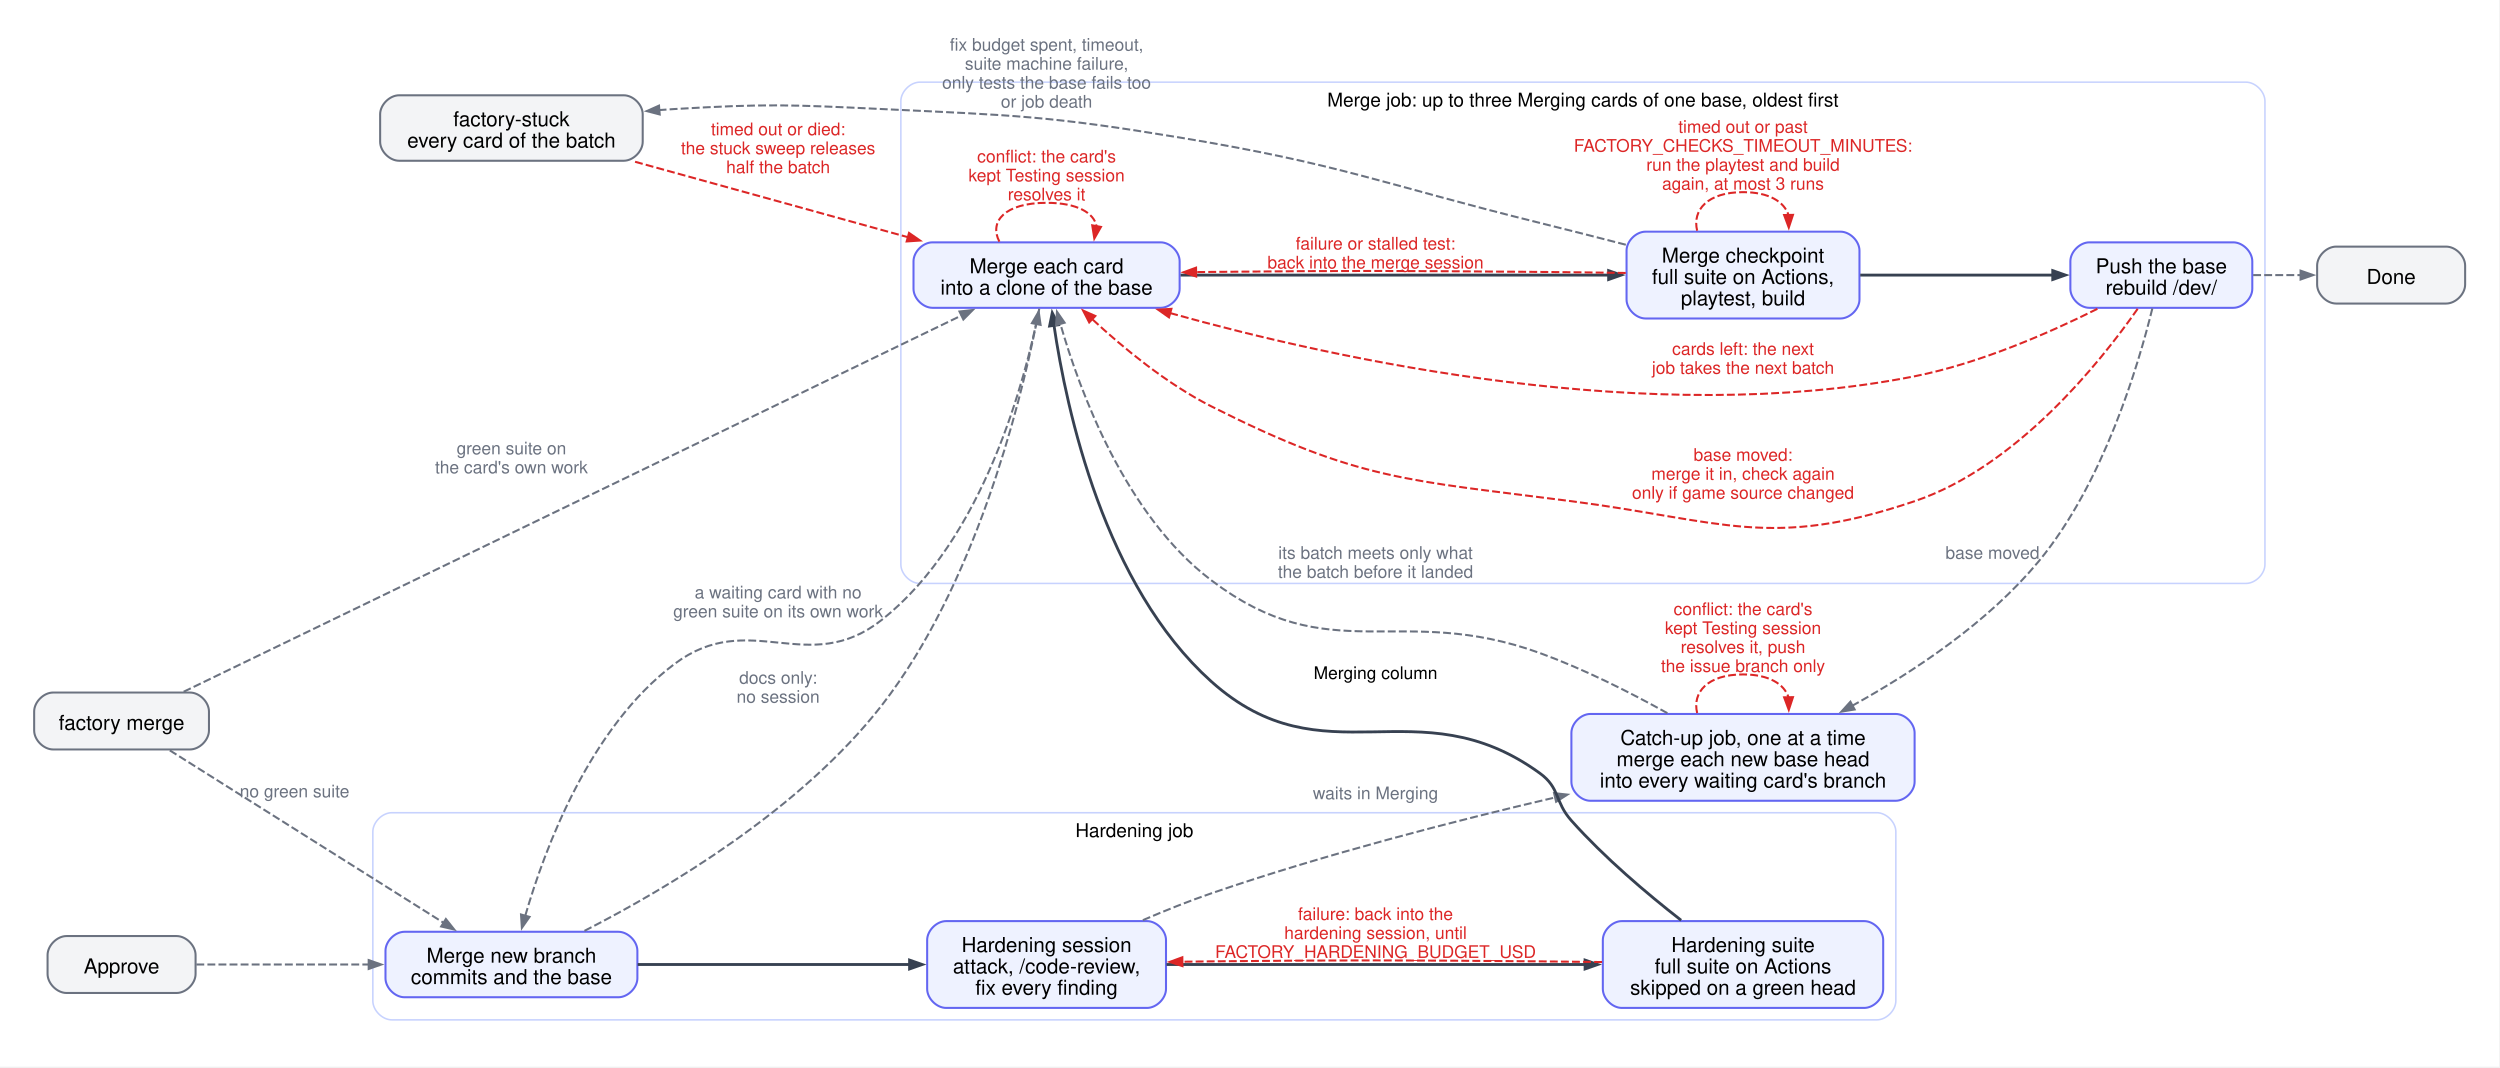
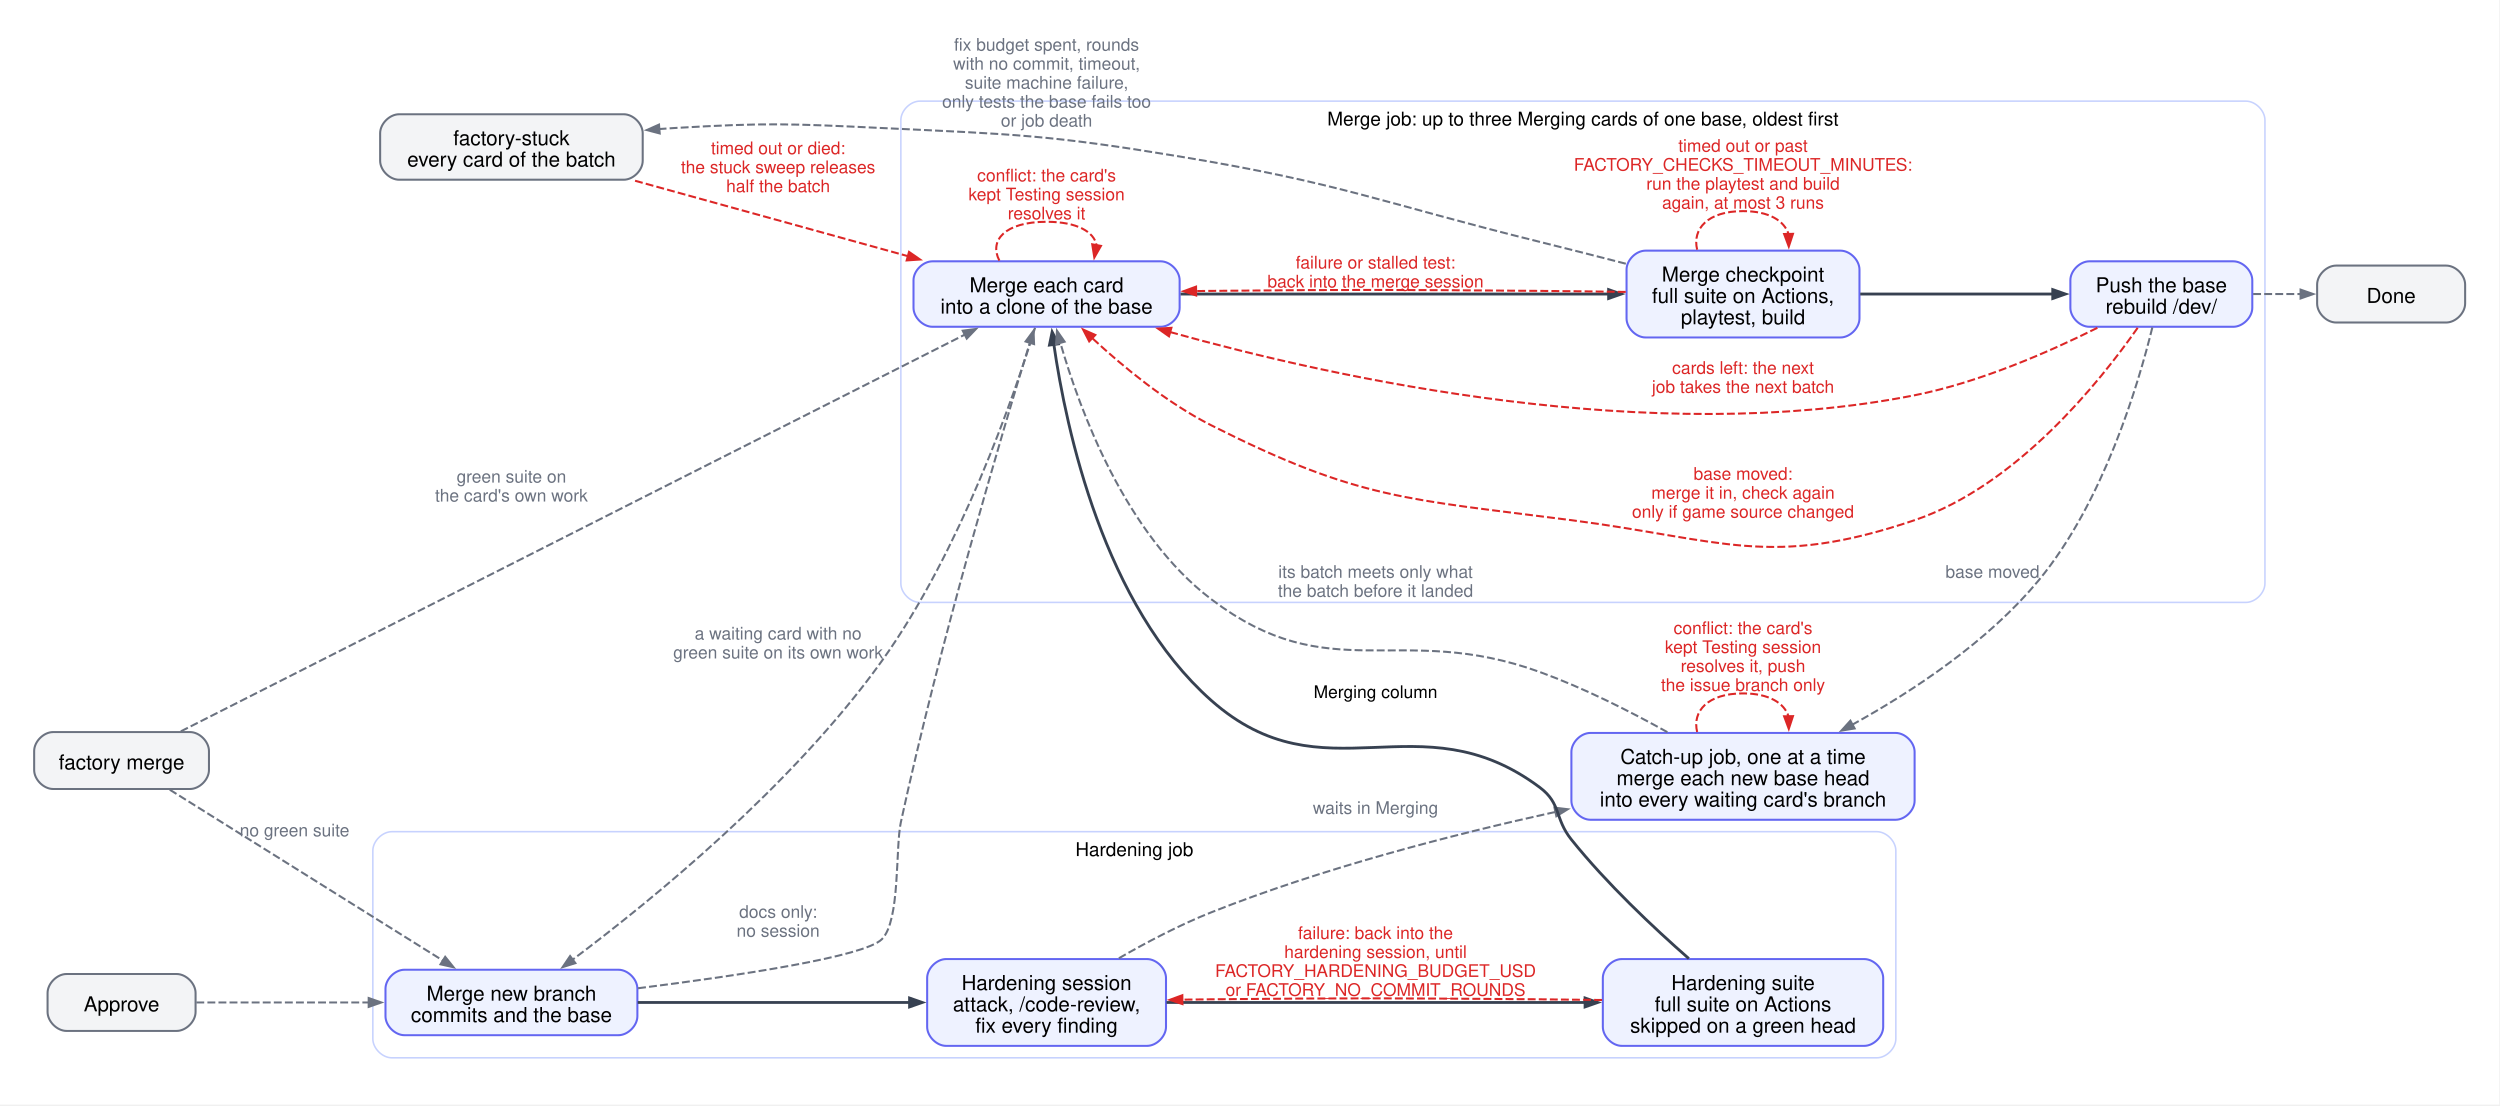
- <svg xmlns="http://www.w3.org/2000/svg" width="1581pt" height="675pt" viewBox="0.00 0.00 1581.00 675.00">
-   <g id="graph0" class="graph" transform="scale(1 1) rotate(0) translate(21.6 652.96)">
-     <polygon fill="white" stroke="none" points="-21.6,21.6 -21.6,-652.96 1558.95,-652.96 1558.95,21.6 -21.6,21.6" />
+ <svg xmlns="http://www.w3.org/2000/svg" width="1581pt" height="699pt" viewBox="0.00 0.00 1581.00 699.00">
+   <g id="graph0" class="graph" transform="scale(1 1) rotate(0) translate(21.6 676.96)">
+     <polygon fill="white" stroke="none" points="-21.6,21.6 -21.6,-676.96 1558.95,-676.96 1558.95,21.6 -21.6,21.6" />
    <g id="clust1" class="cluster">
-       <path fill="white" stroke="#c7d2fe" d="M226.18,-8C226.18,-8 1165.33,-8 1165.33,-8 1171.33,-8 1177.33,-14 1177.33,-20 1177.33,-20 1177.33,-127 1177.33,-127 1177.33,-133 1171.33,-139 1165.33,-139 1165.33,-139 226.18,-139 226.18,-139 220.18,-139 214.18,-133 214.18,-127 214.18,-127 214.18,-20 214.18,-20 214.18,-14 220.18,-8 226.18,-8" />
-       <text xml:space="preserve" text-anchor="middle" x="695.75" y="-123.6" font-family="Helvetica,sans-Serif" font-size="12.00">Hardening job</text>
+       <path fill="white" stroke="#c7d2fe" d="M226.18,-8C226.18,-8 1165.33,-8 1165.33,-8 1171.33,-8 1177.33,-14 1177.33,-20 1177.33,-20 1177.33,-139 1177.33,-139 1177.33,-145 1171.33,-151 1165.33,-151 1165.33,-151 226.18,-151 226.18,-151 220.18,-151 214.18,-145 214.18,-139 214.18,-139 214.18,-20 214.18,-20 214.18,-14 220.18,-8 226.18,-8" />
+       <text xml:space="preserve" text-anchor="middle" x="695.75" y="-135.6" font-family="Helvetica,sans-Serif" font-size="12.00">Hardening job</text>
    </g>
    <g id="clust2" class="cluster">
-       <path fill="white" stroke="#c7d2fe" d="M560.1,-284C560.1,-284 1398.75,-284 1398.75,-284 1404.75,-284 1410.75,-290 1410.75,-296 1410.75,-296 1410.75,-589 1410.75,-589 1410.75,-595 1404.75,-601 1398.75,-601 1398.75,-601 560.1,-601 560.1,-601 554.1,-601 548.1,-595 548.1,-589 548.1,-589 548.1,-296 548.1,-296 548.1,-290 554.1,-284 560.1,-284" />
-       <text xml:space="preserve" text-anchor="middle" x="979.43" y="-585.6" font-family="Helvetica,sans-Serif" font-size="12.00">Merge job: up to three Merging cards of one base, oldest first</text>
+       <path fill="white" stroke="#c7d2fe" d="M560.1,-296C560.1,-296 1398.75,-296 1398.75,-296 1404.75,-296 1410.75,-302 1410.75,-308 1410.75,-308 1410.75,-601 1410.75,-601 1410.75,-607 1404.75,-613 1398.75,-613 1398.75,-613 560.1,-613 560.1,-613 554.1,-613 548.1,-607 548.1,-601 548.1,-601 548.1,-308 548.1,-308 548.1,-302 554.1,-296 560.1,-296" />
+       <text xml:space="preserve" text-anchor="middle" x="979.43" y="-597.6" font-family="Helvetica,sans-Serif" font-size="12.00">Merge job: up to three Merging cards of one base, oldest first</text>
    </g>
    <g id="node1" class="node">
      <path fill="#eef2ff" stroke="#6366f1" stroke-width="1.3" d="M369.48,-63.7C369.48,-63.7 234.18,-63.7 234.18,-63.7 228.18,-63.7 222.18,-57.7 222.18,-51.7 222.18,-51.7 222.18,-34.3 222.18,-34.3 222.18,-28.3 228.18,-22.3 234.18,-22.3 234.18,-22.3 369.48,-22.3 369.48,-22.3 375.48,-22.3 381.48,-28.3 381.48,-34.3 381.48,-34.3 381.48,-51.7 381.48,-51.7 381.48,-57.7 375.48,-63.7 369.48,-63.7" />
      <text xml:space="preserve" text-anchor="middle" x="301.83" y="-44.15" font-family="Helvetica,sans-Serif" font-size="13.00">Merge new branch</text>
      <text xml:space="preserve" text-anchor="middle" x="301.83" y="-30.65" font-family="Helvetica,sans-Serif" font-size="13.00">commits and the base</text>
    </g>
    <g id="node2" class="node">
      <path fill="#eef2ff" stroke="#6366f1" stroke-width="1.3" d="M703.78,-70.45C703.78,-70.45 576.73,-70.45 576.73,-70.45 570.73,-70.45 564.73,-64.45 564.73,-58.45 564.73,-58.45 564.73,-27.55 564.73,-27.55 564.73,-21.55 570.73,-15.55 576.73,-15.55 576.73,-15.55 703.78,-15.55 703.78,-15.55 709.78,-15.55 715.78,-21.55 715.78,-27.55 715.78,-27.55 715.78,-58.45 715.78,-58.45 715.78,-64.45 709.78,-70.45 703.78,-70.45" />
      <text xml:space="preserve" text-anchor="middle" x="640.25" y="-50.9" font-family="Helvetica,sans-Serif" font-size="13.00">Hardening session</text>
      <text xml:space="preserve" text-anchor="middle" x="640.25" y="-37.4" font-family="Helvetica,sans-Serif" font-size="13.00">attack, /code-review,</text>
      <text xml:space="preserve" text-anchor="middle" x="640.25" y="-23.9" font-family="Helvetica,sans-Serif" font-size="13.00">fix every finding</text>
    </g>
    <g id="edge1" class="edge">
      <path fill="none" stroke="#374151" stroke-width="1.8" d="M381.7,-43C433.3,-43 500.71,-43 553.61,-43" />
      <polygon fill="#374151" stroke="#374151" stroke-width="1.8" points="553.61,-45.8 561.61,-43 553.61,-40.2 553.61,-45.8" />
    </g>
    <g id="node4" class="node">
-       <path fill="#eef2ff" stroke="#6366f1" stroke-width="1.3" d="M712.4,-499.7C712.4,-499.7 568.1,-499.7 568.1,-499.7 562.1,-499.7 556.1,-493.7 556.1,-487.7 556.1,-487.7 556.1,-470.3 556.1,-470.3 556.1,-464.3 562.1,-458.3 568.1,-458.3 568.1,-458.3 712.4,-458.3 712.4,-458.3 718.4,-458.3 724.4,-464.3 724.4,-470.3 724.4,-470.3 724.4,-487.7 724.4,-487.7 724.4,-493.7 718.4,-499.7 712.4,-499.7" />
-       <text xml:space="preserve" text-anchor="middle" x="640.25" y="-480.15" font-family="Helvetica,sans-Serif" font-size="13.00">Merge each card</text>
-       <text xml:space="preserve" text-anchor="middle" x="640.25" y="-466.65" font-family="Helvetica,sans-Serif" font-size="13.00">into a clone of the base</text>
+       <path fill="#eef2ff" stroke="#6366f1" stroke-width="1.3" d="M712.4,-511.7C712.4,-511.7 568.1,-511.7 568.1,-511.7 562.1,-511.7 556.1,-505.7 556.1,-499.7 556.1,-499.7 556.1,-482.3 556.1,-482.3 556.1,-476.3 562.1,-470.3 568.1,-470.3 568.1,-470.3 712.4,-470.3 712.4,-470.3 718.4,-470.3 724.4,-476.3 724.4,-482.3 724.4,-482.3 724.4,-499.7 724.4,-499.7 724.4,-505.7 718.4,-511.7 712.4,-511.7" />
+       <text xml:space="preserve" text-anchor="middle" x="640.25" y="-492.15" font-family="Helvetica,sans-Serif" font-size="13.00">Merge each card</text>
+       <text xml:space="preserve" text-anchor="middle" x="640.25" y="-478.65" font-family="Helvetica,sans-Serif" font-size="13.00">into a clone of the base</text>
    </g>
    <g id="edge15" class="edge">
-       <path fill="none" stroke="#6b7280" stroke-width="1.3" stroke-dasharray="5,2" d="M348.02,-64.29C400.06,-90.91 484.94,-141.11 536.1,-207 594.59,-282.32 622.92,-394.52 633.75,-448.21" />
-       <polygon fill="#6b7280" stroke="#6b7280" stroke-width="1.3" points="630.97,-448.59 635.26,-455.9 636.47,-447.51 630.97,-448.59" />
-       <text xml:space="preserve" text-anchor="middle" x="470.48" y="-220.55" font-family="Helvetica,sans-Serif" font-size="11.00" fill="#6b7280">docs only:</text>
-       <text xml:space="preserve" text-anchor="middle" x="470.48" y="-208.55" font-family="Helvetica,sans-Serif" font-size="11.00" fill="#6b7280">no session</text>
+       <path fill="none" stroke="#6b7280" stroke-width="1.3" stroke-dasharray="5,2" d="M381.91,-51.99C445.19,-59.93 525.13,-71.93 536.1,-83 547.83,-94.83 544.57,-140.72 548.1,-157 572.61,-270 611.75,-401.77 629.7,-460.3" />
+       <polygon fill="#6b7280" stroke="#6b7280" stroke-width="1.3" points="626.98,-461 632.01,-467.82 632.34,-459.35 626.98,-461" />
+       <text xml:space="preserve" text-anchor="middle" x="470.48" y="-96.55" font-family="Helvetica,sans-Serif" font-size="11.00" fill="#6b7280">docs only:</text>
+       <text xml:space="preserve" text-anchor="middle" x="470.48" y="-84.55" font-family="Helvetica,sans-Serif" font-size="11.00" fill="#6b7280">no session</text>
    </g>
    <g id="node3" class="node">
      <path fill="#eef2ff" stroke="#6366f1" stroke-width="1.3" d="M1157.33,-70.45C1157.33,-70.45 1004.03,-70.45 1004.03,-70.45 998.03,-70.45 992.03,-64.45 992.03,-58.45 992.03,-58.45 992.03,-27.55 992.03,-27.55 992.03,-21.55 998.03,-15.55 1004.03,-15.55 1004.03,-15.55 1157.33,-15.55 1157.33,-15.55 1163.33,-15.55 1169.33,-21.55 1169.33,-27.55 1169.33,-27.55 1169.33,-58.45 1169.33,-58.45 1169.33,-64.45 1163.33,-70.45 1157.33,-70.45" />
      <text xml:space="preserve" text-anchor="middle" x="1080.68" y="-50.9" font-family="Helvetica,sans-Serif" font-size="13.00">Hardening suite</text>
      <text xml:space="preserve" text-anchor="middle" x="1080.68" y="-37.4" font-family="Helvetica,sans-Serif" font-size="13.00">full suite on Actions</text>
      <text xml:space="preserve" text-anchor="middle" x="1080.68" y="-23.9" font-family="Helvetica,sans-Serif" font-size="13.00">skipped on a green head</text>
    </g>
    <g id="edge2" class="edge">
      <path fill="none" stroke="#374151" stroke-width="1.8" d="M716.12,-43C789.15,-43 900.65,-43 980.91,-43" />
      <polygon fill="#374151" stroke="#374151" stroke-width="1.8" points="980.8,-45.8 988.8,-43 980.8,-40.2 980.8,-45.8" />
    </g>
    <g id="node7" class="node">
-       <path fill="#eef2ff" stroke="#6366f1" stroke-width="1.3" d="M1177.2,-201.45C1177.2,-201.45 984.15,-201.45 984.15,-201.45 978.15,-201.45 972.15,-195.45 972.15,-189.45 972.15,-189.45 972.15,-158.55 972.15,-158.55 972.15,-152.55 978.15,-146.55 984.15,-146.55 984.15,-146.55 1177.2,-146.55 1177.2,-146.55 1183.2,-146.55 1189.2,-152.55 1189.2,-158.55 1189.2,-158.55 1189.2,-189.45 1189.2,-189.45 1189.2,-195.45 1183.2,-201.45 1177.2,-201.45" />
-       <text xml:space="preserve" text-anchor="middle" x="1080.68" y="-181.9" font-family="Helvetica,sans-Serif" font-size="13.00">Catch-up job, one at a time</text>
-       <text xml:space="preserve" text-anchor="middle" x="1080.68" y="-168.4" font-family="Helvetica,sans-Serif" font-size="13.00">merge each new base head</text>
-       <text xml:space="preserve" text-anchor="middle" x="1080.68" y="-154.9" font-family="Helvetica,sans-Serif" font-size="13.00">into every waiting card's branch</text>
+       <path fill="#eef2ff" stroke="#6366f1" stroke-width="1.3" d="M1177.2,-213.45C1177.2,-213.45 984.15,-213.45 984.15,-213.45 978.15,-213.45 972.15,-207.45 972.15,-201.45 972.15,-201.45 972.15,-170.55 972.15,-170.55 972.15,-164.55 978.15,-158.55 984.15,-158.55 984.15,-158.55 1177.2,-158.55 1177.2,-158.55 1183.2,-158.55 1189.2,-164.55 1189.2,-170.55 1189.2,-170.55 1189.2,-201.45 1189.2,-201.45 1189.2,-207.45 1183.2,-213.45 1177.2,-213.45" />
+       <text xml:space="preserve" text-anchor="middle" x="1080.68" y="-193.9" font-family="Helvetica,sans-Serif" font-size="13.00">Catch-up job, one at a time</text>
+       <text xml:space="preserve" text-anchor="middle" x="1080.68" y="-180.4" font-family="Helvetica,sans-Serif" font-size="13.00">merge each new base head</text>
+       <text xml:space="preserve" text-anchor="middle" x="1080.68" y="-166.9" font-family="Helvetica,sans-Serif" font-size="13.00">into every waiting card's branch</text>
    </g>
    <g id="edge21" class="edge">
-       <path fill="none" stroke="#6b7280" stroke-width="1.3" stroke-dasharray="5,2" d="M701.15,-71.06C715.17,-77.09 730.17,-83.11 744.4,-88 815.49,-112.45 897.16,-133.54 962.1,-148.71" />
-       <polygon fill="#6b7280" stroke="#6b7280" stroke-width="1.3" points="961.21,-151.38 969.64,-150.46 962.48,-145.93 961.21,-151.38" />
-       <text xml:space="preserve" text-anchor="middle" x="848.28" y="-147.53" font-family="Helvetica,sans-Serif" font-size="11.00" fill="#6b7280">waits in Merging</text>
+       <path fill="none" stroke="#6b7280" stroke-width="1.3" stroke-dasharray="5,2" d="M685.99,-70.97C703.69,-81.16 724.53,-92.11 744.4,-100 814.67,-127.9 896.85,-149.15 962.26,-163.54" />
+       <polygon fill="#6b7280" stroke="#6b7280" stroke-width="1.3" points="961.45,-166.23 969.86,-165.2 962.64,-160.76 961.45,-166.23" />
+       <text xml:space="preserve" text-anchor="middle" x="848.28" y="-162.25" font-family="Helvetica,sans-Serif" font-size="11.00" fill="#6b7280">waits in Merging</text>
    </g>
    <g id="edge7" class="edge">
      <path fill="none" stroke="#dc2626" stroke-width="1.3" stroke-dasharray="5,2" d="M991.52,-44.56C978.33,-44.74 964.88,-44.9 952.15,-45 859.82,-45.72 836.73,-45.9 744.4,-45 738.41,-44.94 732.22,-44.86 725.98,-44.77" />
      <polygon fill="#dc2626" stroke="#dc2626" stroke-width="1.3" points="726.19,-41.98 718.14,-44.65 726.1,-47.58 726.19,-41.98" />
-       <text xml:space="preserve" text-anchor="middle" x="848.28" y="-71.16" font-family="Helvetica,sans-Serif" font-size="11.00" fill="#dc2626">failure: back into the</text>
-       <text xml:space="preserve" text-anchor="middle" x="848.28" y="-59.16" font-family="Helvetica,sans-Serif" font-size="11.00" fill="#dc2626">hardening session, until</text>
-       <text xml:space="preserve" text-anchor="middle" x="848.28" y="-47.16" font-family="Helvetica,sans-Serif" font-size="11.00" fill="#dc2626">FACTORY_HARDENING_BUDGET_USD</text>
+       <text xml:space="preserve" text-anchor="middle" x="848.28" y="-83.16" font-family="Helvetica,sans-Serif" font-size="11.00" fill="#dc2626">failure: back into the</text>
+       <text xml:space="preserve" text-anchor="middle" x="848.28" y="-71.16" font-family="Helvetica,sans-Serif" font-size="11.00" fill="#dc2626">hardening session, until</text>
+       <text xml:space="preserve" text-anchor="middle" x="848.28" y="-59.16" font-family="Helvetica,sans-Serif" font-size="11.00" fill="#dc2626">FACTORY_HARDENING_BUDGET_USD</text>
+       <text xml:space="preserve" text-anchor="middle" x="848.28" y="-47.16" font-family="Helvetica,sans-Serif" font-size="11.00" fill="#dc2626">or FACTORY_NO_COMMIT_ROUNDS</text>
    </g>
    <g id="edge5" class="edge">
-       <path fill="none" stroke="#374151" stroke-width="1.8" d="M1041.54,-70.98C1019.86,-87.89 992.98,-110.64 972.15,-134 961.48,-145.96 965.12,-154.59 952.15,-164 874.55,-220.29 815.79,-158.02 744.4,-222 676.9,-282.49 652.88,-393.25 644.9,-447.45" />
-       <polygon fill="#374151" stroke="#374151" stroke-width="1.8" points="642.17,-446.8 643.85,-455.11 647.71,-447.57 642.17,-446.8" />
-       <text xml:space="preserve" text-anchor="middle" x="848.28" y="-223.55" font-family="Helvetica,sans-Serif" font-size="11.00">Merging column</text>
+       <path fill="none" stroke="#374151" stroke-width="1.8" d="M1046.42,-70.74C1023.97,-90.41 994.47,-118.17 972.15,-146 961.42,-159.38 965.88,-168.73 952.15,-179 875.67,-236.22 815.96,-170.74 744.4,-234 676.5,-294.03 652.67,-405.01 644.82,-459.35" />
+       <polygon fill="#374151" stroke="#374151" stroke-width="1.8" points="642.08,-458.74 643.78,-467.04 647.63,-459.49 642.08,-458.74" />
+       <text xml:space="preserve" text-anchor="middle" x="848.28" y="-235.55" font-family="Helvetica,sans-Serif" font-size="11.00">Merging column</text>
    </g>
    <g id="edge18" class="edge">
-       <path fill="none" stroke="#6b7280" stroke-width="1.3" stroke-dasharray="5,2" d="M635.64,-457.76C627,-413.69 600.78,-312.19 536.1,-261 489.33,-223.98 452.55,-268.82 404.85,-233 351.49,-192.93 322.98,-116.57 310.58,-73.87" />
-       <polygon fill="#6b7280" stroke="#6b7280" stroke-width="1.3" points="313.28,-73.13 308.43,-66.18 307.89,-74.64 313.28,-73.13" />
-       <text xml:space="preserve" text-anchor="middle" x="470.48" y="-274.55" font-family="Helvetica,sans-Serif" font-size="11.00" fill="#6b7280">a waiting card with no</text>
-       <text xml:space="preserve" text-anchor="middle" x="470.48" y="-262.55" font-family="Helvetica,sans-Serif" font-size="11.00" fill="#6b7280">green suite on its own work</text>
+       <path fill="none" stroke="#6b7280" stroke-width="1.3" stroke-dasharray="5,2" d="M632.99,-469.67C619.79,-426.92 586.12,-328.9 536.1,-259 479.54,-179.96 390.43,-107.47 340.3,-69.9" />
+       <polygon fill="#6b7280" stroke="#6b7280" stroke-width="1.3" points="342.27,-67.88 334.18,-65.35 338.93,-72.37 342.27,-67.88" />
+       <text xml:space="preserve" text-anchor="middle" x="470.48" y="-272.55" font-family="Helvetica,sans-Serif" font-size="11.00" fill="#6b7280">a waiting card with no</text>
+       <text xml:space="preserve" text-anchor="middle" x="470.48" y="-260.55" font-family="Helvetica,sans-Serif" font-size="11.00" fill="#6b7280">green suite on its own work</text>
    </g>
    <g id="edge6" class="edge">
-       <path fill="none" stroke="#dc2626" stroke-width="1.3" stroke-dasharray="5,2" d="M610.41,-500.15C603.77,-512.8 613.72,-524.7 640.25,-524.7 659.73,-524.7 670.27,-518.28 671.87,-509.86" />
-       <polygon fill="#dc2626" stroke="#dc2626" stroke-width="1.3" points="674.64,-509.46 670.45,-502.09 669.13,-510.46 674.64,-509.46" />
-       <text xml:space="preserve" text-anchor="middle" x="640.25" y="-550.25" font-family="Helvetica,sans-Serif" font-size="11.00" fill="#dc2626">conflict: the card's</text>
-       <text xml:space="preserve" text-anchor="middle" x="640.25" y="-538.25" font-family="Helvetica,sans-Serif" font-size="11.00" fill="#dc2626">kept Testing session</text>
-       <text xml:space="preserve" text-anchor="middle" x="640.25" y="-526.25" font-family="Helvetica,sans-Serif" font-size="11.00" fill="#dc2626">resolves it</text>
+       <path fill="none" stroke="#dc2626" stroke-width="1.3" stroke-dasharray="5,2" d="M610.41,-512.15C603.77,-524.8 613.72,-536.7 640.25,-536.7 659.73,-536.7 670.27,-530.28 671.87,-521.86" />
+       <polygon fill="#dc2626" stroke="#dc2626" stroke-width="1.3" points="674.64,-521.46 670.45,-514.09 669.13,-522.46 674.64,-521.46" />
+       <text xml:space="preserve" text-anchor="middle" x="640.25" y="-562.25" font-family="Helvetica,sans-Serif" font-size="11.00" fill="#dc2626">conflict: the card's</text>
+       <text xml:space="preserve" text-anchor="middle" x="640.25" y="-550.25" font-family="Helvetica,sans-Serif" font-size="11.00" fill="#dc2626">kept Testing session</text>
+       <text xml:space="preserve" text-anchor="middle" x="640.25" y="-538.25" font-family="Helvetica,sans-Serif" font-size="11.00" fill="#dc2626">resolves it</text>
    </g>
    <g id="node5" class="node">
-       <path fill="#eef2ff" stroke="#6366f1" stroke-width="1.3" d="M1142.33,-506.45C1142.33,-506.45 1019.03,-506.45 1019.03,-506.45 1013.03,-506.45 1007.03,-500.45 1007.03,-494.45 1007.03,-494.45 1007.03,-463.55 1007.03,-463.55 1007.03,-457.55 1013.03,-451.55 1019.03,-451.55 1019.03,-451.55 1142.33,-451.55 1142.33,-451.55 1148.33,-451.55 1154.33,-457.55 1154.33,-463.55 1154.33,-463.55 1154.33,-494.45 1154.33,-494.45 1154.33,-500.45 1148.33,-506.45 1142.33,-506.45" />
-       <text xml:space="preserve" text-anchor="middle" x="1080.68" y="-486.9" font-family="Helvetica,sans-Serif" font-size="13.00">Merge checkpoint</text>
-       <text xml:space="preserve" text-anchor="middle" x="1080.68" y="-473.4" font-family="Helvetica,sans-Serif" font-size="13.00">full suite on Actions,</text>
-       <text xml:space="preserve" text-anchor="middle" x="1080.68" y="-459.9" font-family="Helvetica,sans-Serif" font-size="13.00">playtest, build</text>
+       <path fill="#eef2ff" stroke="#6366f1" stroke-width="1.3" d="M1142.33,-518.45C1142.33,-518.45 1019.03,-518.45 1019.03,-518.45 1013.03,-518.45 1007.03,-512.45 1007.03,-506.45 1007.03,-506.45 1007.03,-475.55 1007.03,-475.55 1007.03,-469.55 1013.03,-463.55 1019.03,-463.55 1019.03,-463.55 1142.33,-463.55 1142.33,-463.55 1148.33,-463.55 1154.33,-469.55 1154.33,-475.55 1154.33,-475.55 1154.33,-506.45 1154.33,-506.45 1154.33,-512.45 1148.33,-518.45 1142.33,-518.45" />
+       <text xml:space="preserve" text-anchor="middle" x="1080.68" y="-498.9" font-family="Helvetica,sans-Serif" font-size="13.00">Merge checkpoint</text>
+       <text xml:space="preserve" text-anchor="middle" x="1080.68" y="-485.4" font-family="Helvetica,sans-Serif" font-size="13.00">full suite on Actions,</text>
+       <text xml:space="preserve" text-anchor="middle" x="1080.68" y="-471.9" font-family="Helvetica,sans-Serif" font-size="13.00">playtest, build</text>
    </g>
    <g id="edge3" class="edge">
-       <path fill="none" stroke="#374151" stroke-width="1.8" d="M725.01,-479C802.91,-479 918.34,-479 996.16,-479" />
-       <polygon fill="#374151" stroke="#374151" stroke-width="1.8" points="995.69,-481.8 1003.69,-479 995.69,-476.2 995.69,-481.8" />
+       <path fill="none" stroke="#374151" stroke-width="1.8" d="M725.01,-491C802.91,-491 918.34,-491 996.16,-491" />
+       <polygon fill="#374151" stroke="#374151" stroke-width="1.8" points="995.69,-493.8 1003.69,-491 995.69,-488.2 995.69,-493.8" />
    </g>
    <g id="edge8" class="edge">
-       <path fill="none" stroke="#dc2626" stroke-width="1.3" stroke-dasharray="5,2" d="M1006.51,-480.34C988.72,-480.62 969.75,-480.86 952.15,-481 859.82,-481.72 836.73,-481.9 744.4,-481 741.22,-480.97 737.99,-480.93 734.72,-480.89" />
-       <polygon fill="#dc2626" stroke="#dc2626" stroke-width="1.3" points="734.85,-478.09 726.82,-480.78 734.78,-483.69 734.85,-478.09" />
-       <text xml:space="preserve" text-anchor="middle" x="848.28" y="-495.16" font-family="Helvetica,sans-Serif" font-size="11.00" fill="#dc2626">failure or stalled test:</text>
-       <text xml:space="preserve" text-anchor="middle" x="848.28" y="-483.16" font-family="Helvetica,sans-Serif" font-size="11.00" fill="#dc2626">back into the merge session</text>
+       <path fill="none" stroke="#dc2626" stroke-width="1.3" stroke-dasharray="5,2" d="M1006.51,-492.34C988.72,-492.62 969.75,-492.86 952.15,-493 859.82,-493.72 836.73,-493.9 744.4,-493 741.22,-492.97 737.99,-492.93 734.72,-492.89" />
+       <polygon fill="#dc2626" stroke="#dc2626" stroke-width="1.3" points="734.85,-490.09 726.82,-492.78 734.78,-495.69 734.85,-490.09" />
+       <text xml:space="preserve" text-anchor="middle" x="848.28" y="-507.16" font-family="Helvetica,sans-Serif" font-size="11.00" fill="#dc2626">failure or stalled test:</text>
+       <text xml:space="preserve" text-anchor="middle" x="848.28" y="-495.16" font-family="Helvetica,sans-Serif" font-size="11.00" fill="#dc2626">back into the merge session</text>
    </g>
    <g id="edge9" class="edge">
-       <path fill="none" stroke="#dc2626" stroke-width="1.3" stroke-dasharray="5,2" d="M1051.68,-507.06C1048.51,-520.08 1058.18,-531.45 1080.68,-531.45 1097.19,-531.45 1106.8,-525.32 1109.48,-516.9" />
-       <polygon fill="#dc2626" stroke="#dc2626" stroke-width="1.3" points="1112.27,-517.08 1109.63,-509.03 1106.68,-516.97 1112.27,-517.08" />
-       <text xml:space="preserve" text-anchor="middle" x="1080.68" y="-569" font-family="Helvetica,sans-Serif" font-size="11.00" fill="#dc2626">timed out or past</text>
-       <text xml:space="preserve" text-anchor="middle" x="1080.68" y="-557" font-family="Helvetica,sans-Serif" font-size="11.00" fill="#dc2626">FACTORY_CHECKS_TIMEOUT_MINUTES:</text>
-       <text xml:space="preserve" text-anchor="middle" x="1080.68" y="-545" font-family="Helvetica,sans-Serif" font-size="11.00" fill="#dc2626">run the playtest and build</text>
-       <text xml:space="preserve" text-anchor="middle" x="1080.68" y="-533" font-family="Helvetica,sans-Serif" font-size="11.00" fill="#dc2626">again, at most 3 runs</text>
+       <path fill="none" stroke="#dc2626" stroke-width="1.3" stroke-dasharray="5,2" d="M1051.68,-519.06C1048.51,-532.08 1058.18,-543.45 1080.68,-543.45 1097.19,-543.45 1106.8,-537.32 1109.48,-528.9" />
+       <polygon fill="#dc2626" stroke="#dc2626" stroke-width="1.3" points="1112.27,-529.08 1109.63,-521.03 1106.68,-528.97 1112.27,-529.08" />
+       <text xml:space="preserve" text-anchor="middle" x="1080.68" y="-581" font-family="Helvetica,sans-Serif" font-size="11.00" fill="#dc2626">timed out or past</text>
+       <text xml:space="preserve" text-anchor="middle" x="1080.68" y="-569" font-family="Helvetica,sans-Serif" font-size="11.00" fill="#dc2626">FACTORY_CHECKS_TIMEOUT_MINUTES:</text>
+       <text xml:space="preserve" text-anchor="middle" x="1080.68" y="-557" font-family="Helvetica,sans-Serif" font-size="11.00" fill="#dc2626">run the playtest and build</text>
+       <text xml:space="preserve" text-anchor="middle" x="1080.68" y="-545" font-family="Helvetica,sans-Serif" font-size="11.00" fill="#dc2626">again, at most 3 runs</text>
    </g>
    <g id="node6" class="node">
-       <path fill="#eef2ff" stroke="#6366f1" stroke-width="1.3" d="M1390.75,-499.7C1390.75,-499.7 1299.7,-499.7 1299.7,-499.7 1293.7,-499.7 1287.7,-493.7 1287.7,-487.7 1287.7,-487.7 1287.7,-470.3 1287.7,-470.3 1287.7,-464.3 1293.7,-458.3 1299.7,-458.3 1299.7,-458.3 1390.75,-458.3 1390.75,-458.3 1396.75,-458.3 1402.75,-464.3 1402.75,-470.3 1402.75,-470.3 1402.75,-487.7 1402.75,-487.7 1402.75,-493.7 1396.75,-499.7 1390.75,-499.7" />
-       <text xml:space="preserve" text-anchor="middle" x="1345.23" y="-480.15" font-family="Helvetica,sans-Serif" font-size="13.00">Push the base</text>
-       <text xml:space="preserve" text-anchor="middle" x="1345.23" y="-466.65" font-family="Helvetica,sans-Serif" font-size="13.00">rebuild /dev/</text>
+       <path fill="#eef2ff" stroke="#6366f1" stroke-width="1.3" d="M1390.75,-511.7C1390.75,-511.7 1299.7,-511.7 1299.7,-511.7 1293.7,-511.7 1287.7,-505.7 1287.7,-499.7 1287.7,-499.7 1287.7,-482.3 1287.7,-482.3 1287.7,-476.3 1293.7,-470.3 1299.7,-470.3 1299.7,-470.3 1390.75,-470.3 1390.75,-470.3 1396.75,-470.3 1402.75,-476.3 1402.75,-482.3 1402.75,-482.3 1402.75,-499.7 1402.75,-499.7 1402.75,-505.7 1396.75,-511.7 1390.75,-511.7" />
+       <text xml:space="preserve" text-anchor="middle" x="1345.23" y="-492.15" font-family="Helvetica,sans-Serif" font-size="13.00">Push the base</text>
+       <text xml:space="preserve" text-anchor="middle" x="1345.23" y="-478.65" font-family="Helvetica,sans-Serif" font-size="13.00">rebuild /dev/</text>
    </g>
    <g id="edge4" class="edge">
-       <path fill="none" stroke="#374151" stroke-width="1.8" d="M1154.81,-479C1193.09,-479 1239.63,-479 1277,-479" />
-       <polygon fill="#374151" stroke="#374151" stroke-width="1.8" points="1276.56,-481.8 1284.56,-479 1276.56,-476.2 1276.56,-481.8" />
+       <path fill="none" stroke="#374151" stroke-width="1.8" d="M1154.81,-491C1193.09,-491 1239.63,-491 1277,-491" />
+       <polygon fill="#374151" stroke="#374151" stroke-width="1.8" points="1276.56,-493.8 1284.56,-491 1276.56,-488.2 1276.56,-493.8" />
    </g>
    <g id="node10" class="node">
-       <path fill="#f3f4f6" stroke="#6b7280" stroke-width="1.3" d="M372.85,-592.7C372.85,-592.7 230.8,-592.7 230.8,-592.7 224.8,-592.7 218.8,-586.7 218.8,-580.7 218.8,-580.7 218.8,-563.3 218.8,-563.3 218.8,-557.3 224.8,-551.3 230.8,-551.3 230.8,-551.3 372.85,-551.3 372.85,-551.3 378.85,-551.3 384.85,-557.3 384.85,-563.3 384.85,-563.3 384.85,-580.7 384.85,-580.7 384.85,-586.7 378.85,-592.7 372.85,-592.7" />
-       <text xml:space="preserve" text-anchor="middle" x="301.83" y="-573.15" font-family="Helvetica,sans-Serif" font-size="13.00">factory-stuck</text>
-       <text xml:space="preserve" text-anchor="middle" x="301.83" y="-559.65" font-family="Helvetica,sans-Serif" font-size="13.00">every card of the batch</text>
+       <path fill="#f3f4f6" stroke="#6b7280" stroke-width="1.3" d="M372.85,-604.7C372.85,-604.7 230.8,-604.7 230.8,-604.7 224.8,-604.7 218.8,-598.7 218.8,-592.7 218.8,-592.7 218.8,-575.3 218.8,-575.3 218.8,-569.3 224.8,-563.3 230.8,-563.3 230.8,-563.3 372.85,-563.3 372.85,-563.3 378.85,-563.3 384.85,-569.3 384.85,-575.3 384.85,-575.3 384.85,-592.7 384.85,-592.7 384.85,-598.7 378.85,-604.7 372.85,-604.7" />
+       <text xml:space="preserve" text-anchor="middle" x="301.83" y="-585.15" font-family="Helvetica,sans-Serif" font-size="13.00">factory-stuck</text>
+       <text xml:space="preserve" text-anchor="middle" x="301.83" y="-571.65" font-family="Helvetica,sans-Serif" font-size="13.00">every card of the batch</text>
    </g>
    <g id="edge19" class="edge">
-       <path fill="none" stroke="#6b7280" stroke-width="1.3" stroke-dasharray="5,2" d="M1006.57,-498.19C988.78,-502.79 969.8,-507.63 952.15,-512 851.18,-537.03 827.03,-549.01 724.4,-566 641.46,-579.73 620.07,-580 536.1,-584 477.83,-586.78 463.08,-587.41 404.85,-584 401.69,-583.81 398.48,-583.6 395.23,-583.35" />
-       <polygon fill="#6b7280" stroke="#6b7280" stroke-width="1.3" points="395.6,-580.57 387.4,-582.71 395.15,-586.16 395.6,-580.57" />
-       <text xml:space="preserve" text-anchor="middle" x="640.25" y="-620.91" font-family="Helvetica,sans-Serif" font-size="11.00" fill="#6b7280">fix budget spent, timeout,</text>
-       <text xml:space="preserve" text-anchor="middle" x="640.25" y="-608.91" font-family="Helvetica,sans-Serif" font-size="11.00" fill="#6b7280">suite machine failure,</text>
-       <text xml:space="preserve" text-anchor="middle" x="640.25" y="-596.91" font-family="Helvetica,sans-Serif" font-size="11.00" fill="#6b7280">only tests the base fails too</text>
-       <text xml:space="preserve" text-anchor="middle" x="640.25" y="-584.91" font-family="Helvetica,sans-Serif" font-size="11.00" fill="#6b7280">or job death</text>
+       <path fill="none" stroke="#6b7280" stroke-width="1.3" stroke-dasharray="5,2" d="M1006.57,-510.19C988.78,-514.79 969.8,-519.63 952.15,-524 851.18,-549.03 827.03,-561.01 724.4,-578 641.46,-591.73 620.07,-592 536.1,-596 477.83,-598.78 463.08,-599.41 404.85,-596 401.69,-595.81 398.48,-595.6 395.23,-595.35" />
+       <polygon fill="#6b7280" stroke="#6b7280" stroke-width="1.3" points="395.6,-592.57 387.4,-594.71 395.15,-598.16 395.6,-592.57" />
+       <text xml:space="preserve" text-anchor="middle" x="640.25" y="-644.91" font-family="Helvetica,sans-Serif" font-size="11.00" fill="#6b7280">fix budget spent, rounds</text>
+       <text xml:space="preserve" text-anchor="middle" x="640.25" y="-632.91" font-family="Helvetica,sans-Serif" font-size="11.00" fill="#6b7280">with no commit, timeout,</text>
+       <text xml:space="preserve" text-anchor="middle" x="640.25" y="-620.91" font-family="Helvetica,sans-Serif" font-size="11.00" fill="#6b7280">suite machine failure,</text>
+       <text xml:space="preserve" text-anchor="middle" x="640.25" y="-608.91" font-family="Helvetica,sans-Serif" font-size="11.00" fill="#6b7280">only tests the base fails too</text>
+       <text xml:space="preserve" text-anchor="middle" x="640.25" y="-596.91" font-family="Helvetica,sans-Serif" font-size="11.00" fill="#6b7280">or job death</text>
    </g>
    <g id="edge10" class="edge">
-       <path fill="none" stroke="#dc2626" stroke-width="1.3" stroke-dasharray="5,2" d="M1330.26,-457.67C1306.32,-423.43 1253.71,-357.83 1189.2,-336 1097.82,-305.08 1067.82,-323.61 972.15,-336 868.34,-349.44 837.84,-348.82 744.4,-396 716.2,-410.24 688.55,-433.11 668.98,-451.25" />
-       <polygon fill="#dc2626" stroke="#dc2626" stroke-width="1.3" points="667.22,-449.06 663.33,-456.58 671.07,-453.13 667.22,-449.06" />
-       <text xml:space="preserve" text-anchor="middle" x="1080.68" y="-361.55" font-family="Helvetica,sans-Serif" font-size="11.00" fill="#dc2626">base moved:</text>
-       <text xml:space="preserve" text-anchor="middle" x="1080.68" y="-349.55" font-family="Helvetica,sans-Serif" font-size="11.00" fill="#dc2626">merge it in, check again</text>
-       <text xml:space="preserve" text-anchor="middle" x="1080.68" y="-337.55" font-family="Helvetica,sans-Serif" font-size="11.00" fill="#dc2626">only if game source changed</text>
+       <path fill="none" stroke="#dc2626" stroke-width="1.3" stroke-dasharray="5,2" d="M1330.26,-469.67C1306.32,-435.43 1253.71,-369.83 1189.2,-348 1097.82,-317.08 1067.82,-335.61 972.15,-348 868.34,-361.44 837.84,-360.82 744.4,-408 716.2,-422.24 688.55,-445.11 668.98,-463.25" />
+       <polygon fill="#dc2626" stroke="#dc2626" stroke-width="1.3" points="667.22,-461.06 663.33,-468.58 671.07,-465.13 667.22,-461.06" />
+       <text xml:space="preserve" text-anchor="middle" x="1080.68" y="-373.55" font-family="Helvetica,sans-Serif" font-size="11.00" fill="#dc2626">base moved:</text>
+       <text xml:space="preserve" text-anchor="middle" x="1080.68" y="-361.55" font-family="Helvetica,sans-Serif" font-size="11.00" fill="#dc2626">merge it in, check again</text>
+       <text xml:space="preserve" text-anchor="middle" x="1080.68" y="-349.55" font-family="Helvetica,sans-Serif" font-size="11.00" fill="#dc2626">only if game source changed</text>
    </g>
    <g id="edge12" class="edge">
-       <path fill="none" stroke="#dc2626" stroke-width="1.3" stroke-dasharray="5,2" d="M1304.79,-457.65C1274.24,-442.39 1230.33,-423.16 1189.2,-415 1023,-382.04 824.83,-425.2 718.24,-455.01" />
-       <polygon fill="#dc2626" stroke="#dc2626" stroke-width="1.3" points="717.67,-452.26 710.74,-457.14 719.2,-457.65 717.67,-452.26" />
-       <text xml:space="preserve" text-anchor="middle" x="1080.68" y="-428.55" font-family="Helvetica,sans-Serif" font-size="11.00" fill="#dc2626">cards left: the next</text>
-       <text xml:space="preserve" text-anchor="middle" x="1080.68" y="-416.55" font-family="Helvetica,sans-Serif" font-size="11.00" fill="#dc2626">job takes the next batch</text>
+       <path fill="none" stroke="#dc2626" stroke-width="1.3" stroke-dasharray="5,2" d="M1304.79,-469.65C1274.24,-454.39 1230.33,-435.16 1189.2,-427 1023,-394.04 824.83,-437.2 718.24,-467.01" />
+       <polygon fill="#dc2626" stroke="#dc2626" stroke-width="1.3" points="717.67,-464.26 710.74,-469.14 719.2,-469.65 717.67,-464.26" />
+       <text xml:space="preserve" text-anchor="middle" x="1080.68" y="-440.55" font-family="Helvetica,sans-Serif" font-size="11.00" fill="#dc2626">cards left: the next</text>
+       <text xml:space="preserve" text-anchor="middle" x="1080.68" y="-428.55" font-family="Helvetica,sans-Serif" font-size="11.00" fill="#dc2626">job takes the next batch</text>
    </g>
    <g id="edge22" class="edge">
-       <path fill="none" stroke="#6b7280" stroke-width="1.3" stroke-dasharray="5,2" d="M1339.55,-457.93C1330.7,-421.86 1308.6,-347.41 1267.7,-298 1235.72,-259.36 1188.62,-228.14 1149.82,-206.68" />
-       <polygon fill="#6b7280" stroke="#6b7280" stroke-width="1.3" points="1151.27,-204.28 1142.9,-202.92 1148.59,-209.2 1151.27,-204.28" />
-       <text xml:space="preserve" text-anchor="middle" x="1238.45" y="-299.55" font-family="Helvetica,sans-Serif" font-size="11.00" fill="#6b7280">base moved</text>
+       <path fill="none" stroke="#6b7280" stroke-width="1.3" stroke-dasharray="5,2" d="M1339.55,-469.93C1330.7,-433.86 1308.6,-359.41 1267.7,-310 1235.72,-271.36 1188.62,-240.14 1149.82,-218.68" />
+       <polygon fill="#6b7280" stroke="#6b7280" stroke-width="1.3" points="1151.27,-216.28 1142.9,-214.92 1148.59,-221.2 1151.27,-216.28" />
+       <text xml:space="preserve" text-anchor="middle" x="1238.45" y="-311.55" font-family="Helvetica,sans-Serif" font-size="11.00" fill="#6b7280">base moved</text>
    </g>
    <g id="node11" class="node">
-       <path fill="#f3f4f6" stroke="#6b7280" stroke-width="1.3" d="M1525.35,-497C1525.35,-497 1455.75,-497 1455.75,-497 1449.75,-497 1443.75,-491 1443.75,-485 1443.75,-485 1443.75,-473 1443.75,-473 1443.75,-467 1449.75,-461 1455.75,-461 1455.75,-461 1525.35,-461 1525.35,-461 1531.35,-461 1537.35,-467 1537.35,-473 1537.35,-473 1537.35,-485 1537.35,-485 1537.35,-491 1531.35,-497 1525.35,-497" />
-       <text xml:space="preserve" text-anchor="middle" x="1490.55" y="-473.4" font-family="Helvetica,sans-Serif" font-size="13.00">Done</text>
+       <path fill="#f3f4f6" stroke="#6b7280" stroke-width="1.3" d="M1525.35,-509C1525.35,-509 1455.75,-509 1455.75,-509 1449.75,-509 1443.75,-503 1443.75,-497 1443.75,-497 1443.75,-485 1443.75,-485 1443.75,-479 1449.75,-473 1455.75,-473 1455.75,-473 1525.35,-473 1525.35,-473 1531.35,-473 1537.35,-479 1537.35,-485 1537.35,-485 1537.35,-497 1537.35,-497 1537.35,-503 1531.35,-509 1525.35,-509" />
+       <text xml:space="preserve" text-anchor="middle" x="1490.55" y="-485.4" font-family="Helvetica,sans-Serif" font-size="13.00">Done</text>
    </g>
    <g id="edge20" class="edge">
-       <path fill="none" stroke="#6b7280" stroke-width="1.3" stroke-dasharray="5,2" d="M1403.28,-479C1413.24,-479 1423.58,-479 1433.51,-479" />
-       <polygon fill="#6b7280" stroke="#6b7280" stroke-width="1.3" points="1433.29,-481.8 1441.29,-479 1433.29,-476.2 1433.29,-481.8" />
+       <path fill="none" stroke="#6b7280" stroke-width="1.3" stroke-dasharray="5,2" d="M1403.28,-491C1413.24,-491 1423.58,-491 1433.51,-491" />
+       <polygon fill="#6b7280" stroke="#6b7280" stroke-width="1.3" points="1433.29,-493.8 1441.29,-491 1433.29,-488.2 1433.29,-493.8" />
    </g>
    <g id="edge23" class="edge">
-       <path fill="none" stroke="#6b7280" stroke-width="1.3" stroke-dasharray="5,2" d="M1032.86,-201.95C1009.31,-215.04 979.92,-229.93 952.15,-240 863.24,-272.23 819.75,-228.85 744.4,-286 690.2,-327.11 661.36,-405.13 648.92,-448.31" />
-       <polygon fill="#6b7280" stroke="#6b7280" stroke-width="1.3" points="646.27,-447.39 646.83,-455.84 651.66,-448.88 646.27,-447.39" />
-       <text xml:space="preserve" text-anchor="middle" x="848.28" y="-299.55" font-family="Helvetica,sans-Serif" font-size="11.00" fill="#6b7280">its batch meets only what</text>
-       <text xml:space="preserve" text-anchor="middle" x="848.28" y="-287.55" font-family="Helvetica,sans-Serif" font-size="11.00" fill="#6b7280">the batch before it landed</text>
+       <path fill="none" stroke="#6b7280" stroke-width="1.3" stroke-dasharray="5,2" d="M1032.86,-213.95C1009.31,-227.04 979.92,-241.93 952.15,-252 863.24,-284.23 819.75,-240.85 744.4,-298 690.2,-339.11 661.36,-417.13 648.92,-460.31" />
+       <polygon fill="#6b7280" stroke="#6b7280" stroke-width="1.3" points="646.27,-459.39 646.83,-467.84 651.66,-460.88 646.27,-459.39" />
+       <text xml:space="preserve" text-anchor="middle" x="848.28" y="-311.55" font-family="Helvetica,sans-Serif" font-size="11.00" fill="#6b7280">its batch meets only what</text>
+       <text xml:space="preserve" text-anchor="middle" x="848.28" y="-299.55" font-family="Helvetica,sans-Serif" font-size="11.00" fill="#6b7280">the batch before it landed</text>
    </g>
    <g id="edge13" class="edge">
-       <path fill="none" stroke="#dc2626" stroke-width="1.3" stroke-dasharray="5,2" d="M1051.68,-202.06C1048.51,-215.08 1058.18,-226.45 1080.68,-226.45 1097.19,-226.45 1106.8,-220.32 1109.48,-211.9" />
-       <polygon fill="#dc2626" stroke="#dc2626" stroke-width="1.3" points="1112.27,-212.08 1109.63,-204.03 1106.68,-211.97 1112.27,-212.08" />
-       <text xml:space="preserve" text-anchor="middle" x="1080.68" y="-264" font-family="Helvetica,sans-Serif" font-size="11.00" fill="#dc2626">conflict: the card's</text>
-       <text xml:space="preserve" text-anchor="middle" x="1080.68" y="-252" font-family="Helvetica,sans-Serif" font-size="11.00" fill="#dc2626">kept Testing session</text>
-       <text xml:space="preserve" text-anchor="middle" x="1080.68" y="-240" font-family="Helvetica,sans-Serif" font-size="11.00" fill="#dc2626">resolves it, push</text>
-       <text xml:space="preserve" text-anchor="middle" x="1080.68" y="-228" font-family="Helvetica,sans-Serif" font-size="11.00" fill="#dc2626">the issue branch only</text>
+       <path fill="none" stroke="#dc2626" stroke-width="1.3" stroke-dasharray="5,2" d="M1051.68,-214.06C1048.51,-227.08 1058.18,-238.45 1080.68,-238.45 1097.19,-238.45 1106.8,-232.32 1109.48,-223.9" />
+       <polygon fill="#dc2626" stroke="#dc2626" stroke-width="1.3" points="1112.27,-224.08 1109.63,-216.03 1106.68,-223.97 1112.27,-224.08" />
+       <text xml:space="preserve" text-anchor="middle" x="1080.68" y="-276" font-family="Helvetica,sans-Serif" font-size="11.00" fill="#dc2626">conflict: the card's</text>
+       <text xml:space="preserve" text-anchor="middle" x="1080.68" y="-264" font-family="Helvetica,sans-Serif" font-size="11.00" fill="#dc2626">kept Testing session</text>
+       <text xml:space="preserve" text-anchor="middle" x="1080.68" y="-252" font-family="Helvetica,sans-Serif" font-size="11.00" fill="#dc2626">resolves it, push</text>
+       <text xml:space="preserve" text-anchor="middle" x="1080.68" y="-240" font-family="Helvetica,sans-Serif" font-size="11.00" fill="#dc2626">the issue branch only</text>
    </g>
    <g id="node8" class="node">
      <path fill="#f3f4f6" stroke="#6b7280" stroke-width="1.3" d="M90.08,-61C90.08,-61 20.48,-61 20.48,-61 14.48,-61 8.48,-55 8.48,-49 8.48,-49 8.48,-37 8.48,-37 8.48,-31 14.48,-25 20.48,-25 20.48,-25 90.08,-25 90.08,-25 96.08,-25 102.08,-31 102.08,-37 102.08,-37 102.08,-49 102.08,-49 102.08,-55 96.08,-61 90.08,-61" />
      <text xml:space="preserve" text-anchor="middle" x="55.28" y="-37.4" font-family="Helvetica,sans-Serif" font-size="13.00">Approve</text>
    </g>
    <g id="edge14" class="edge">
      <path fill="none" stroke="#6b7280" stroke-width="1.3" stroke-dasharray="5,2" d="M102.56,-43C133.32,-43 174.71,-43 211.72,-43" />
      <polygon fill="#6b7280" stroke="#6b7280" stroke-width="1.3" points="211.56,-45.8 219.56,-43 211.56,-40.2 211.56,-45.8" />
    </g>
    <g id="node9" class="node">
-       <path fill="#f3f4f6" stroke="#6b7280" stroke-width="1.3" d="M98.55,-215C98.55,-215 12,-215 12,-215 6,-215 0,-209 0,-203 0,-203 0,-191 0,-191 0,-185 6,-179 12,-179 12,-179 98.55,-179 98.55,-179 104.55,-179 110.55,-185 110.55,-191 110.55,-191 110.55,-203 110.55,-203 110.55,-209 104.55,-215 98.55,-215" />
-       <text xml:space="preserve" text-anchor="middle" x="55.28" y="-191.4" font-family="Helvetica,sans-Serif" font-size="13.00">factory merge</text>
+       <path fill="#f3f4f6" stroke="#6b7280" stroke-width="1.3" d="M98.55,-214C98.55,-214 12,-214 12,-214 6,-214 0,-208 0,-202 0,-202 0,-190 0,-190 0,-184 6,-178 12,-178 12,-178 98.55,-178 98.55,-178 104.55,-178 110.55,-184 110.55,-190 110.55,-190 110.55,-202 110.55,-202 110.55,-208 104.55,-214 98.55,-214" />
+       <text xml:space="preserve" text-anchor="middle" x="55.28" y="-190.4" font-family="Helvetica,sans-Serif" font-size="13.00">factory merge</text>
    </g>
    <g id="edge17" class="edge">
-       <path fill="none" stroke="#6b7280" stroke-width="1.3" stroke-dasharray="5,2" d="M85.77,-178.42C129.01,-151.2 209.77,-100.34 259.08,-69.29" />
-       <polygon fill="#6b7280" stroke="#6b7280" stroke-width="1.3" points="260.37,-71.79 265.65,-65.15 257.38,-67.05 260.37,-71.79" />
-       <text xml:space="preserve" text-anchor="middle" x="164.68" y="-148.74" font-family="Helvetica,sans-Serif" font-size="11.00" fill="#6b7280">no green suite</text>
+       <path fill="none" stroke="#6b7280" stroke-width="1.3" stroke-dasharray="5,2" d="M85.77,-177.54C128.89,-150.57 209.33,-100.25 258.67,-69.37" />
+       <polygon fill="#6b7280" stroke="#6b7280" stroke-width="1.3" points="259.94,-71.88 265.24,-65.26 256.97,-67.13 259.94,-71.88" />
+       <text xml:space="preserve" text-anchor="middle" x="164.68" y="-148.06" font-family="Helvetica,sans-Serif" font-size="11.00" fill="#6b7280">no green suite</text>
    </g>
    <g id="edge16" class="edge">
-       <path fill="none" stroke="#6b7280" stroke-width="1.3" stroke-dasharray="5,2" d="M94.53,-215.5C195.75,-264.47 470.76,-397.5 586.65,-453.55" />
-       <polygon fill="#6b7280" stroke="#6b7280" stroke-width="1.3" points="585.18,-455.96 593.6,-456.92 587.62,-450.91 585.18,-455.96" />
-       <text xml:space="preserve" text-anchor="middle" x="301.83" y="-365.63" font-family="Helvetica,sans-Serif" font-size="11.00" fill="#6b7280">green suite on</text>
-       <text xml:space="preserve" text-anchor="middle" x="301.83" y="-353.63" font-family="Helvetica,sans-Serif" font-size="11.00" fill="#6b7280">the card's own work</text>
+       <path fill="none" stroke="#6b7280" stroke-width="1.3" stroke-dasharray="5,2" d="M92.74,-214.45C193.08,-265.23 473.42,-407.09 588.73,-465.44" />
+       <polygon fill="#6b7280" stroke="#6b7280" stroke-width="1.3" points="587.24,-467.82 595.65,-468.93 589.77,-462.82 587.24,-467.82" />
+       <text xml:space="preserve" text-anchor="middle" x="301.83" y="-371.78" font-family="Helvetica,sans-Serif" font-size="11.00" fill="#6b7280">green suite on</text>
+       <text xml:space="preserve" text-anchor="middle" x="301.83" y="-359.78" font-family="Helvetica,sans-Serif" font-size="11.00" fill="#6b7280">the card's own work</text>
    </g>
    <g id="edge11" class="edge">
-       <path fill="none" stroke="#dc2626" stroke-width="1.3" stroke-dasharray="5,2" d="M380.01,-550.66C431.52,-536.42 499.34,-517.68 552.69,-502.93" />
-       <polygon fill="#dc2626" stroke="#dc2626" stroke-width="1.3" points="553.27,-505.67 560.24,-500.84 551.78,-500.27 553.27,-505.67" />
-       <text xml:space="preserve" text-anchor="middle" x="470.48" y="-567.47" font-family="Helvetica,sans-Serif" font-size="11.00" fill="#dc2626">timed out or died:</text>
-       <text xml:space="preserve" text-anchor="middle" x="470.48" y="-555.47" font-family="Helvetica,sans-Serif" font-size="11.00" fill="#dc2626">the stuck sweep releases</text>
-       <text xml:space="preserve" text-anchor="middle" x="470.48" y="-543.47" font-family="Helvetica,sans-Serif" font-size="11.00" fill="#dc2626">half the batch</text>
+       <path fill="none" stroke="#dc2626" stroke-width="1.3" stroke-dasharray="5,2" d="M380.01,-562.66C431.52,-548.42 499.34,-529.68 552.69,-514.93" />
+       <polygon fill="#dc2626" stroke="#dc2626" stroke-width="1.3" points="553.27,-517.67 560.24,-512.84 551.78,-512.27 553.27,-517.67" />
+       <text xml:space="preserve" text-anchor="middle" x="470.48" y="-579.47" font-family="Helvetica,sans-Serif" font-size="11.00" fill="#dc2626">timed out or died:</text>
+       <text xml:space="preserve" text-anchor="middle" x="470.48" y="-567.47" font-family="Helvetica,sans-Serif" font-size="11.00" fill="#dc2626">the stuck sweep releases</text>
+       <text xml:space="preserve" text-anchor="middle" x="470.48" y="-555.47" font-family="Helvetica,sans-Serif" font-size="11.00" fill="#dc2626">half the batch</text>
    </g>
  </g>
</svg>
